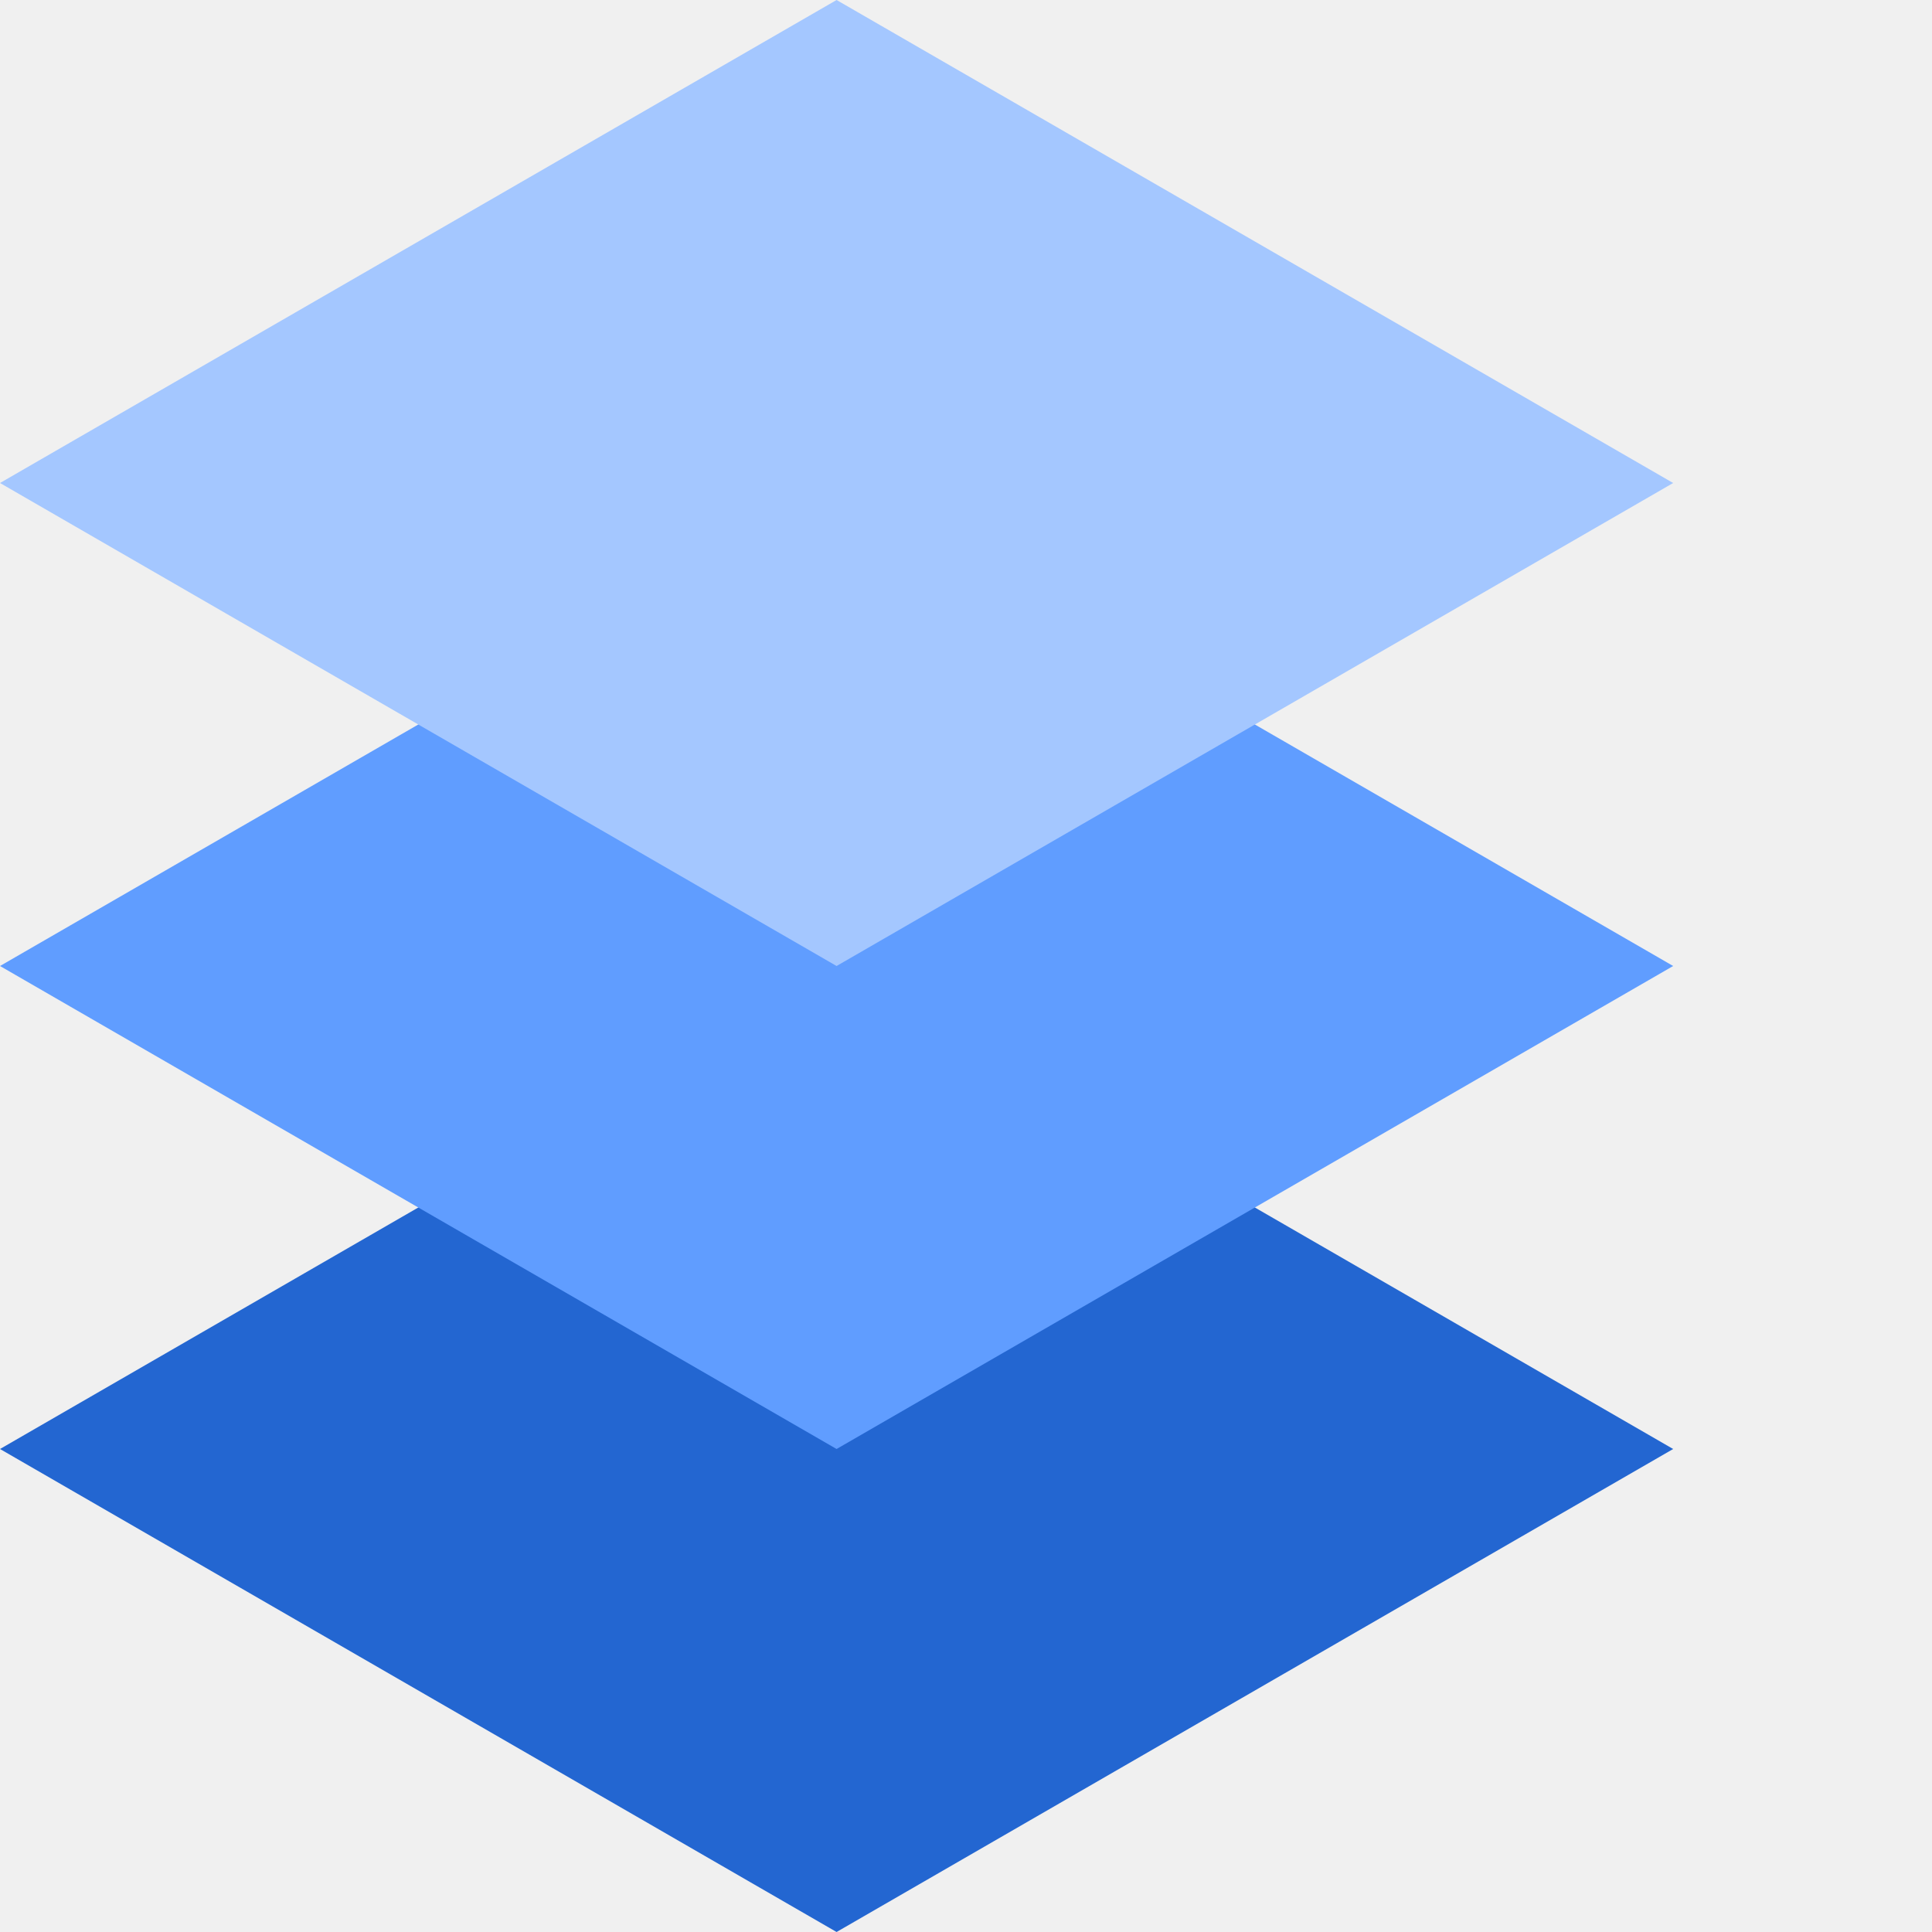
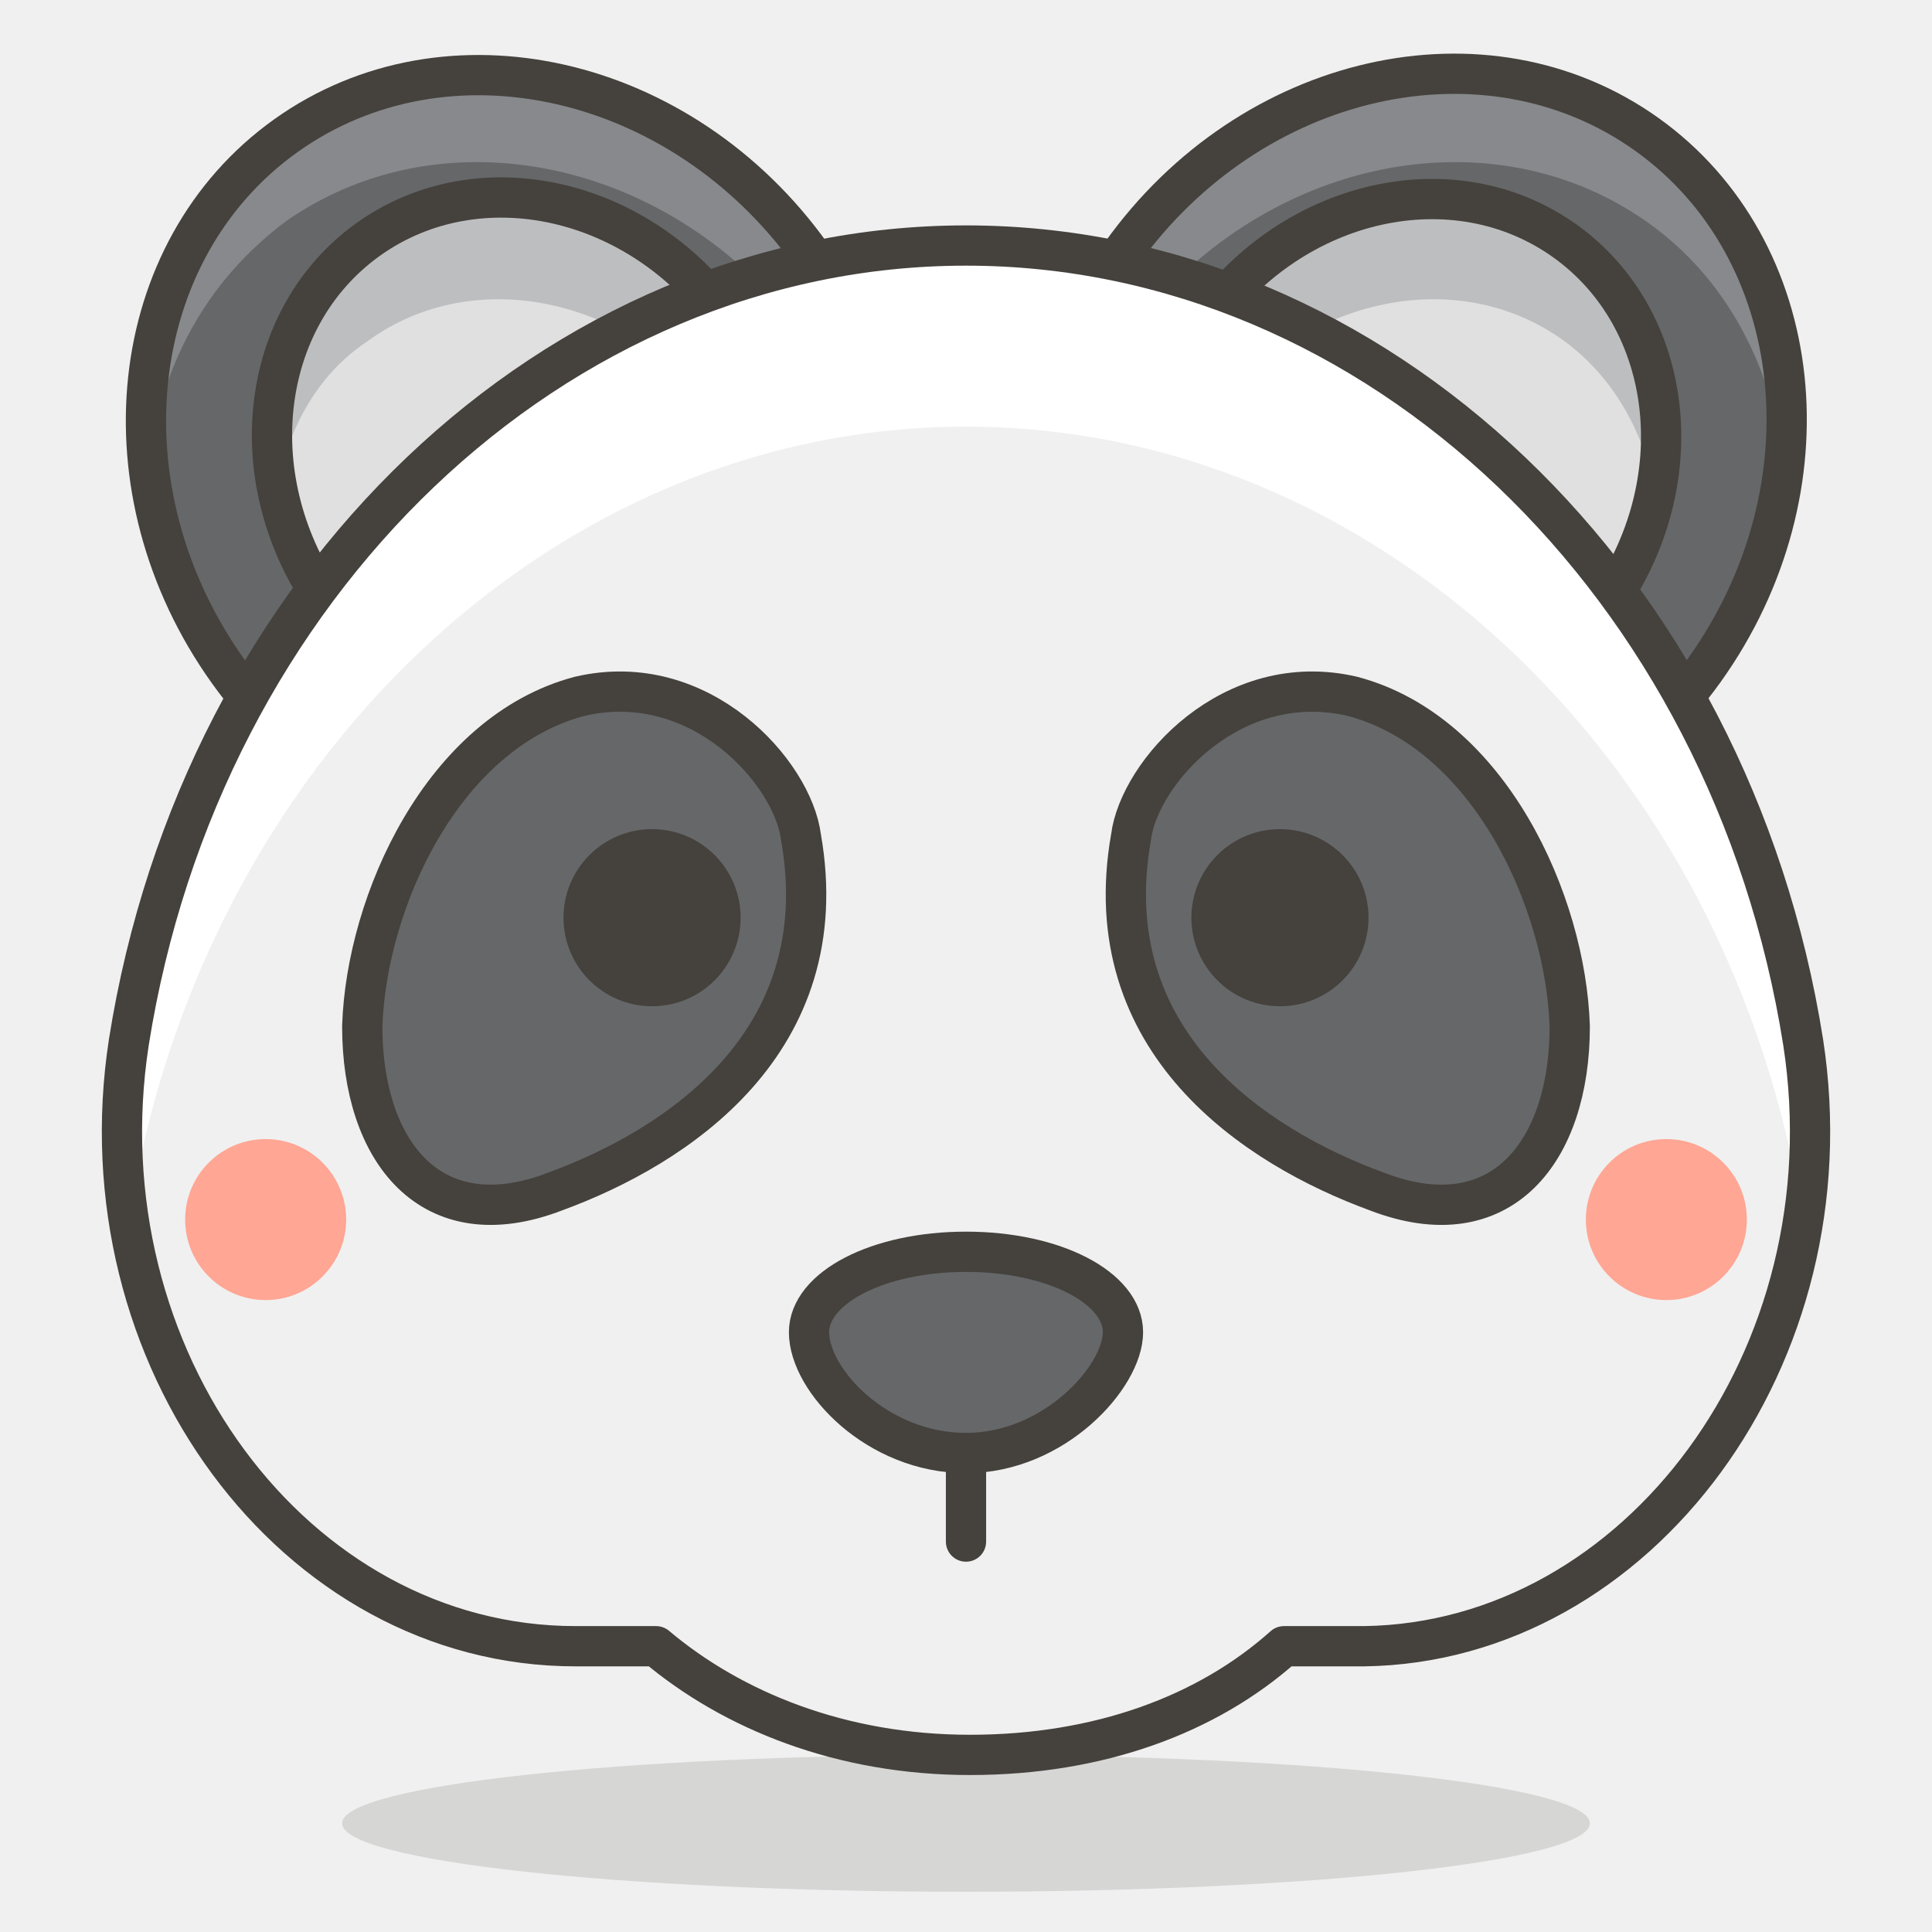
- <svg xmlns="http://www.w3.org/2000/svg" version="1.1" width="256" height="256" viewbox="0 0 949 256">
-   <path fill="#2366d1" d="M110.851 128L221.703 192L110.851 256L0 192Z" />
-   <path fill="#609dff" d="M110.851 64L221.703 128L110.851 192L0 128Z" />
-   <path fill="#a4c7ff" d="M110.851 0L221.703 64L110.851 128L0 64Z" />
+ <svg xmlns="http://www.w3.org/2000/svg" version="1.1" id="Icons" x="0px" y="0px" width="256" height="256" viewBox="0 0 48 48" style="enable-background:new 0 0 48 48;" xml:space="preserve">
+   <style type="text/css">
+ 	.st0{opacity:0.15;fill:#45413C;}
+ 	.st1{fill:#FF6196;}
+ 	.st2{fill:#FF87AF;}
+ 	.st3{fill:none;stroke:#45413C;stroke-linecap:round;stroke-linejoin:round;stroke-miterlimit:10;}
+ 	.st4{fill:#FFE500;stroke:#45413C;stroke-linecap:round;stroke-linejoin:round;stroke-miterlimit:10;}
+ 	.st5{fill:#FFE500;}
+ 	.st6{fill:#EBCB00;}
+ 	.st7{fill:#EBCB00;stroke:#45413C;stroke-linecap:round;stroke-linejoin:round;stroke-miterlimit:10;}
+ 	.st8{fill:#FFF48C;}
+ 	.st9{fill:#FFCCDD;stroke:#FFB0CA;stroke-linecap:round;stroke-linejoin:round;stroke-miterlimit:10;}
+ 	.st10{fill:#FFB0CA;stroke:#FF87AF;stroke-linecap:round;stroke-linejoin:round;stroke-miterlimit:10;}
+ 	.st11{opacity:0.7;fill:#FFE5EE;}
+ 	.st12{fill:#009FD9;}
+ 	.st13{fill:#00B8F0;}
+ 	.st14{fill:#656769;}
+ 	.st15{fill:#87898C;}
+ 	.st16{fill:#FF6242;stroke:#45413C;stroke-linecap:round;stroke-linejoin:round;stroke-miterlimit:10;}
+ 	.st17{fill:#4AEFF7;}
+ 	.st18{fill:#00DFEB;}
+ 	.st19{fill:#A6FBFF;}
+ 	.st20{fill:#FFFFFF;}
+ 	.st21{fill:#E5F8FF;}
+ 	.st22{fill:#E5F8FF;stroke:#45413C;stroke-linecap:round;stroke-linejoin:round;stroke-miterlimit:10;}
+ 	.st23{fill:#FFE500;stroke:#EBCB00;stroke-linecap:round;stroke-linejoin:round;stroke-miterlimit:10;}
+ 	.st24{fill:#BDBEC0;}
+ 	.st25{fill:#4ACFFF;}
+ 	.st26{fill:#E8F4FA;stroke:#45413C;stroke-linecap:round;stroke-linejoin:round;stroke-miterlimit:10;}
+ 	.st27{fill:#80DDFF;}
+ 	.st28{fill:#009FD9;stroke:#45413C;stroke-linecap:round;stroke-linejoin:round;stroke-miterlimit:10;}
+ 	.st29{fill:#B8ECFF;}
+ 	.st30{fill:#4ACFFF;stroke:#45413C;stroke-linecap:round;stroke-linejoin:round;stroke-miterlimit:10;}
+ 	.st31{fill:#B8ECFF;stroke:#45413C;stroke-linecap:round;stroke-linejoin:round;stroke-miterlimit:10;}
+ 	.st32{fill:#FFFACF;}
+ 	.st33{fill:#FFF48C;stroke:#45413C;stroke-linecap:round;stroke-linejoin:round;stroke-miterlimit:10;}
+ 	.st34{fill:#BF8256;}
+ 	.st35{fill:#DEA47A;}
+ 	.st36{fill:#656769;stroke:#45413C;stroke-linecap:round;stroke-linejoin:round;stroke-miterlimit:10;}
+ 	.st37{fill:#FF8A14;}
+ 	.st38{fill:#FFAA54;}
+ 	.st39{fill:#EB6D00;}
+ 	.st40{fill:#627B8C;stroke:#45413C;stroke-linecap:round;stroke-linejoin:round;stroke-miterlimit:10;}
+ 	.st41{fill:#FFFFFF;stroke:#45413C;stroke-linecap:round;stroke-linejoin:round;stroke-miterlimit:10;}
+ 	.st42{fill:#E0366F;stroke:#45413C;stroke-linecap:round;stroke-linejoin:round;stroke-miterlimit:10;}
+ 	.st43{fill:#FF87AF;stroke:#45413C;stroke-linecap:round;stroke-linejoin:round;stroke-miterlimit:10;}
+ 	.st44{fill:#E0366F;}
+ 	.st45{fill:#FF6196;stroke:#45413C;stroke-linecap:round;stroke-linejoin:round;stroke-miterlimit:10;}
+ 	.st46{fill:#525252;}
+ 	.st47{fill:#DEBB7E;}
+ 	.st48{fill:#F0D5A8;}
+ 	.st49{fill:#DAEDF7;}
+ 	.st50{fill:#F7E5C6;}
+ 	.st51{fill:#DEBB7E;stroke:#45413C;stroke-linecap:round;stroke-linejoin:round;stroke-miterlimit:10;}
+ 	.st52{fill:#FFF5E3;}
+ 	.st53{fill:#00F5BC;}
+ 	.st54{fill:#FFB0CA;stroke:#45413C;stroke-linecap:round;stroke-linejoin:round;stroke-miterlimit:10;}
+ 	.st55{fill:#8CFFE4;}
+ 	.st56{fill:#00DBA8;}
+ 	.st57{fill:#87898C;stroke:#45413C;stroke-linecap:round;stroke-linejoin:round;stroke-miterlimit:10;}
+ 	.st58{fill:#FF6242;}
+ 	.st59{fill:#FF866E;}
+ 	.st60{fill:#F0F0F0;}
+ 	.st61{fill:#BDBEC0;stroke:#45413C;stroke-width:1.006;stroke-linecap:round;stroke-linejoin:round;stroke-miterlimit:10;}
+ 	.st62{fill:#947746;stroke:#45413C;stroke-linecap:round;stroke-linejoin:round;stroke-miterlimit:10;}
+ 	.st63{fill:#B89558;}
+ 	.st64{fill:#E04122;}
+ 	.st65{fill:#C0DCEB;}
+ 	.st66{fill:#E8F4FA;}
+ 	.st67{fill:#00B8F0;stroke:#45413C;stroke-linecap:round;stroke-linejoin:round;stroke-miterlimit:10;}
+ 	.st68{fill:#80DDFF;stroke:#45413C;stroke-linecap:round;stroke-linejoin:round;stroke-miterlimit:10;}
+ 	.st69{fill:#9CEB60;}
+ 	.st70{fill:#C8FFA1;}
+ 	.st71{fill:#FFB0CA;}
+ 	.st72{fill:#FFCCDD;}
+ 	.st73{fill:#FFE5EE;}
+ 	.st74{fill:#45413C;stroke:#45413C;stroke-linecap:round;stroke-linejoin:round;stroke-miterlimit:10;}
+ 	.st75{fill:#FFCABF;}
+ 	.st76{fill:#FFA694;}
+ 	.st77{fill:#FFA694;stroke:#45413C;stroke-linecap:round;stroke-linejoin:round;stroke-miterlimit:10;}
+ 	.st78{fill:#FFCC99;}
+ 	.st79{fill:#8CA4B8;}
+ 	.st80{fill:#ADC4D9;}
+ 	.st81{fill:#F0D5A8;stroke:#45413C;stroke-linecap:round;stroke-linejoin:round;stroke-miterlimit:10;}
+ 	.st82{fill:#BDBEC0;stroke:#45413C;stroke-linecap:round;stroke-linejoin:round;stroke-miterlimit:10;}
+ 	.st83{fill:#E0E0E0;}
+ 	.st84{fill:#45413C;}
+ 	.st85{fill:#E5FEFF;}
+ 	.st86{fill:#FFFCE5;}
+ 	.st87{fill:#FFAA54;stroke:#45413C;stroke-linecap:round;stroke-linejoin:round;stroke-miterlimit:10;}
+ 	.st88{fill:#6DD627;}
+ 	.st89{fill:#46B000;}
+ 	.st90{fill:#FFE8E0;}
+ 	.st91{fill:#FFCEBF;}
+ 	.st92{fill:#FFE8D1;}
+ 	.st93{fill:#FFF48C;stroke:#4F4B45;stroke-linecap:round;stroke-linejoin:round;stroke-miterlimit:10;}
+ 	.st94{fill:#FFDCD1;stroke:#4F4B45;stroke-linejoin:round;stroke-miterlimit:10;}
+ 	.st95{fill:none;stroke:#4F4B45;stroke-linejoin:round;stroke-miterlimit:10;}
+ 	.st96{fill:none;stroke:#4F4B45;stroke-linecap:round;stroke-linejoin:round;stroke-miterlimit:10;}
+ 	.st97{fill:#656769;stroke:#4F4B45;stroke-linejoin:round;stroke-miterlimit:10;}
+ 	.st98{fill:#87898C;stroke:#4F4B45;stroke-linecap:round;stroke-linejoin:round;stroke-miterlimit:10;}
+ 	.st99{fill:#C0DCEB;stroke:#4F4B45;stroke-linecap:round;stroke-linejoin:round;stroke-miterlimit:10;}
+ 	.st100{fill:#FFA694;stroke:#4F4B45;stroke-linecap:round;stroke-linejoin:round;stroke-miterlimit:10;}
+ 	.st101{fill:#E04122;stroke:#45413C;stroke-linecap:round;stroke-linejoin:round;stroke-miterlimit:10;}
+ 	.st102{fill:#FFFCE5;stroke:#45413C;stroke-linecap:round;stroke-linejoin:round;stroke-miterlimit:10;}
+ 	.st103{fill:#915E3A;}
+ 	.st104{fill:none;stroke:#915E3A;stroke-linecap:round;stroke-linejoin:round;stroke-miterlimit:10;}
+ 	.st105{fill:#915E3A;stroke:#45413C;stroke-linecap:round;stroke-linejoin:round;stroke-miterlimit:10;}
+ 	.st106{fill:#FF866E;stroke:#45413C;stroke-linecap:round;stroke-linejoin:round;stroke-miterlimit:10;}
+ 	.st107{fill:#FFF5E3;stroke:#45413C;stroke-linecap:round;stroke-linejoin:round;stroke-miterlimit:10;}
+ 	.st108{fill:#FFDCD1;}
+ 	.st109{fill:#FFDCD1;stroke:#45413C;stroke-linecap:round;stroke-linejoin:round;stroke-miterlimit:10;}
+ 	.st110{fill:#F0C2A1;}
+ 	.st111{fill:#FFE3CF;}
+ 	.st112{fill:#FFFACF;stroke:#45413C;stroke-linecap:round;stroke-linejoin:round;stroke-miterlimit:10;}
+ 	.st113{fill:#DEA47A;stroke:#45413C;stroke-linecap:round;stroke-linejoin:round;stroke-miterlimit:10;}
+ 	.st114{fill:#F0C2A1;stroke:#45413C;stroke-linecap:round;stroke-linejoin:round;stroke-miterlimit:10;}
+ 	.st115{fill:#EB6D00;stroke:#45413C;stroke-linecap:round;stroke-linejoin:round;stroke-miterlimit:10;}
+ 	.st116{fill:#FF8A14;stroke:#45413C;stroke-linecap:round;stroke-linejoin:round;stroke-miterlimit:10;}
+ 	.st117{fill:#D9FDFF;}
+ 	.st118{fill:#C8FFA1;stroke:#45413C;stroke-linecap:round;stroke-linejoin:round;stroke-miterlimit:10;}
+ 	.st119{fill:#E4FFD1;}
+ 	.st120{fill:#E0E0E0;stroke:#45413C;stroke-linecap:round;stroke-linejoin:round;stroke-miterlimit:10;}
+ 	.st121{fill:#FFCCDD;stroke:#45413C;stroke-linecap:round;stroke-linejoin:round;stroke-miterlimit:10;}
+ 	.st122{fill:#BF8256;stroke:#45413C;stroke-linecap:round;stroke-linejoin:round;stroke-miterlimit:10;}
+ 	.st123{fill:#C0DCEB;stroke:#45413C;stroke-linecap:round;stroke-linejoin:round;stroke-miterlimit:10;}
+ </style>
+   <g id="XMLID_12451_">
+     <ellipse id="XMLID_12473_" class="st0" cx="24" cy="45.3" rx="15.5" ry="1.7" />
+     <ellipse id="XMLID_12472_" transform="matrix(0.5813 -0.8137 0.8137 0.5813 5.342 33.3521)" class="st14" cx="35.1" cy="11.5" rx="10" ry="8.9" />
+     <path id="XMLID_12471_" class="st15" d="M27.9,8.5c3.2-4.5,9-5.8,13-3c2,1.4,3.1,3.6,3.4,5.9c0.3-3.2-0.8-6.3-3.4-8.2   c-4-2.8-9.8-1.5-13,3c-1.6,2.3-2.3,4.9-2,7.3C26.1,11.9,26.7,10.1,27.9,8.5z" />
+     <ellipse id="XMLID_12470_" transform="matrix(0.5813 -0.8137 0.8137 0.5813 5.342 33.3521)" class="st3" cx="35.1" cy="11.5" rx="10" ry="8.9" />
+     <ellipse id="XMLID_12469_" transform="matrix(0.5813 -0.8137 0.8137 0.5813 5.28 33.2315)" class="st83" cx="34.9" cy="11.5" rx="6.8" ry="6.1" />
+     <path id="XMLID_12468_" class="st24" d="M30,10.5c2.2-3.1,6.2-4,8.9-2c1.2,0.9,1.9,2.2,2.2,3.6c0.4-2.4-0.3-4.7-2.2-6.1   c-2.7-1.9-6.7-1-8.9,2c-1.2,1.7-1.6,3.7-1.3,5.5C28.9,12.4,29.3,11.4,30,10.5z" />
+     <ellipse id="XMLID_12467_" transform="matrix(0.5813 -0.8137 0.8137 0.5813 5.28 33.2315)" class="st3" cx="34.9" cy="11.5" rx="6.8" ry="6.1" />
+     <ellipse id="XMLID_12466_" transform="matrix(0.8137 -0.5813 0.5813 0.8137 -4.2689 9.6511)" class="st14" cx="12.9" cy="11.5" rx="8.9" ry="10" />
+     <path id="XMLID_12465_" class="st15" d="M20.1,8.5c-3.2-4.5-9-5.8-13-3C5.1,7,4,9.1,3.7,11.5C3.4,8.3,4.5,5.2,7.1,3.4   c4-2.8,9.8-1.5,13,3c1.6,2.3,2.3,4.9,2,7.3C21.9,11.9,21.3,10.1,20.1,8.5z" />
+     <ellipse id="XMLID_12464_" transform="matrix(0.8137 -0.5813 0.5813 0.8137 -4.2689 9.6511)" class="st3" cx="12.9" cy="11.5" rx="8.9" ry="10" />
+     <ellipse id="XMLID_12463_" transform="matrix(0.8137 -0.5813 0.5813 0.8137 -4.2413 9.7373)" class="st83" cx="13.1" cy="11.5" rx="6.1" ry="6.8" />
+     <path id="XMLID_12462_" class="st24" d="M18,10.5c-2.2-3.1-6.2-4-8.9-2C7.9,9.3,7.2,10.6,6.9,12C6.4,9.7,7.2,7.3,9.1,5.9   c2.7-1.9,6.7-1,8.9,2c1.2,1.7,1.6,3.7,1.3,5.5C19.1,12.4,18.7,11.4,18,10.5z" />
+     <ellipse id="XMLID_12461_" transform="matrix(0.8137 -0.5813 0.5813 0.8137 -4.2413 9.7373)" class="st3" cx="13.1" cy="11.5" rx="6.1" ry="6.8" />
+     <path class="st60" d="M44.8,25.9C43,14.5,34.2,6.1,24,6.1S5,14.5,3.2,25.9c-1.2,7.8,4.1,15,11.1,15h2c1.9,1.6,4.6,2.7,7.8,2.7   s5.9-1,7.8-2.7h2C40.7,40.8,46,33.7,44.8,25.9z" />
+     <path id="XMLID_12460_" class="st20" d="M3.2,30.3C5,18.9,13.8,10.6,24,10.6c10.2,0,19,8.3,20.8,19.7c0,0,0,0,0,0   c0.2-1.4,0.2-2.9,0-4.4C43,14.5,34.2,6.1,24,6.1c-10.2,0-19,8.3-20.8,19.7C3,27.4,3,28.9,3.2,30.3C3.2,30.3,3.2,30.3,3.2,30.3z" />
+     <path class="st3" d="M44.8,25.9C43,14.5,34.2,6.1,24,6.1S5,14.5,3.2,25.9c-1.2,7.8,4.1,15,11.1,15h2c1.9,1.6,4.6,2.7,7.8,2.7   s5.9-1,7.8-2.7h2C40.7,40.8,46,33.7,44.8,25.9z" />
+     <path id="XMLID_12459_" class="st36" d="M27.9,33.1c0,1.1-1.7,3-3.9,3s-3.9-1.8-3.9-3c0-1.1,1.7-2,3.9-2S27.9,32,27.9,33.1z" />
+     <path id="XMLID_12458_" class="st36" d="M28.1,20.8c-0.9,5.1,3.1,7.7,6.1,8.8c3.1,1.2,4.8-1,4.8-4.1c-0.1-3.1-2-7.3-5.4-8.2   C30.6,16.6,28.3,19.2,28.1,20.8z" />
+     <circle id="XMLID_12457_" class="st74" cx="31.8" cy="22.8" r="1.7" />
+     <circle id="XMLID_12456_" class="st76" cx="41.4" cy="30.3" r="2" />
+     <path id="XMLID_12455_" class="st36" d="M19.9,20.8c0.9,5.1-3.1,7.7-6.1,8.8c-3.1,1.2-4.8-1-4.8-4.1c0.1-3.1,2-7.3,5.4-8.2   C17.4,16.6,19.7,19.2,19.9,20.8z" />
+     <circle id="XMLID_12454_" class="st74" cx="16.2" cy="22.8" r="1.7" />
+     <circle id="XMLID_12453_" class="st76" cx="6.6" cy="30.3" r="2" />
+     <line id="XMLID_12452_" class="st3" x1="24" y1="36.1" x2="24" y2="38.3" />
+   </g>
</svg>
